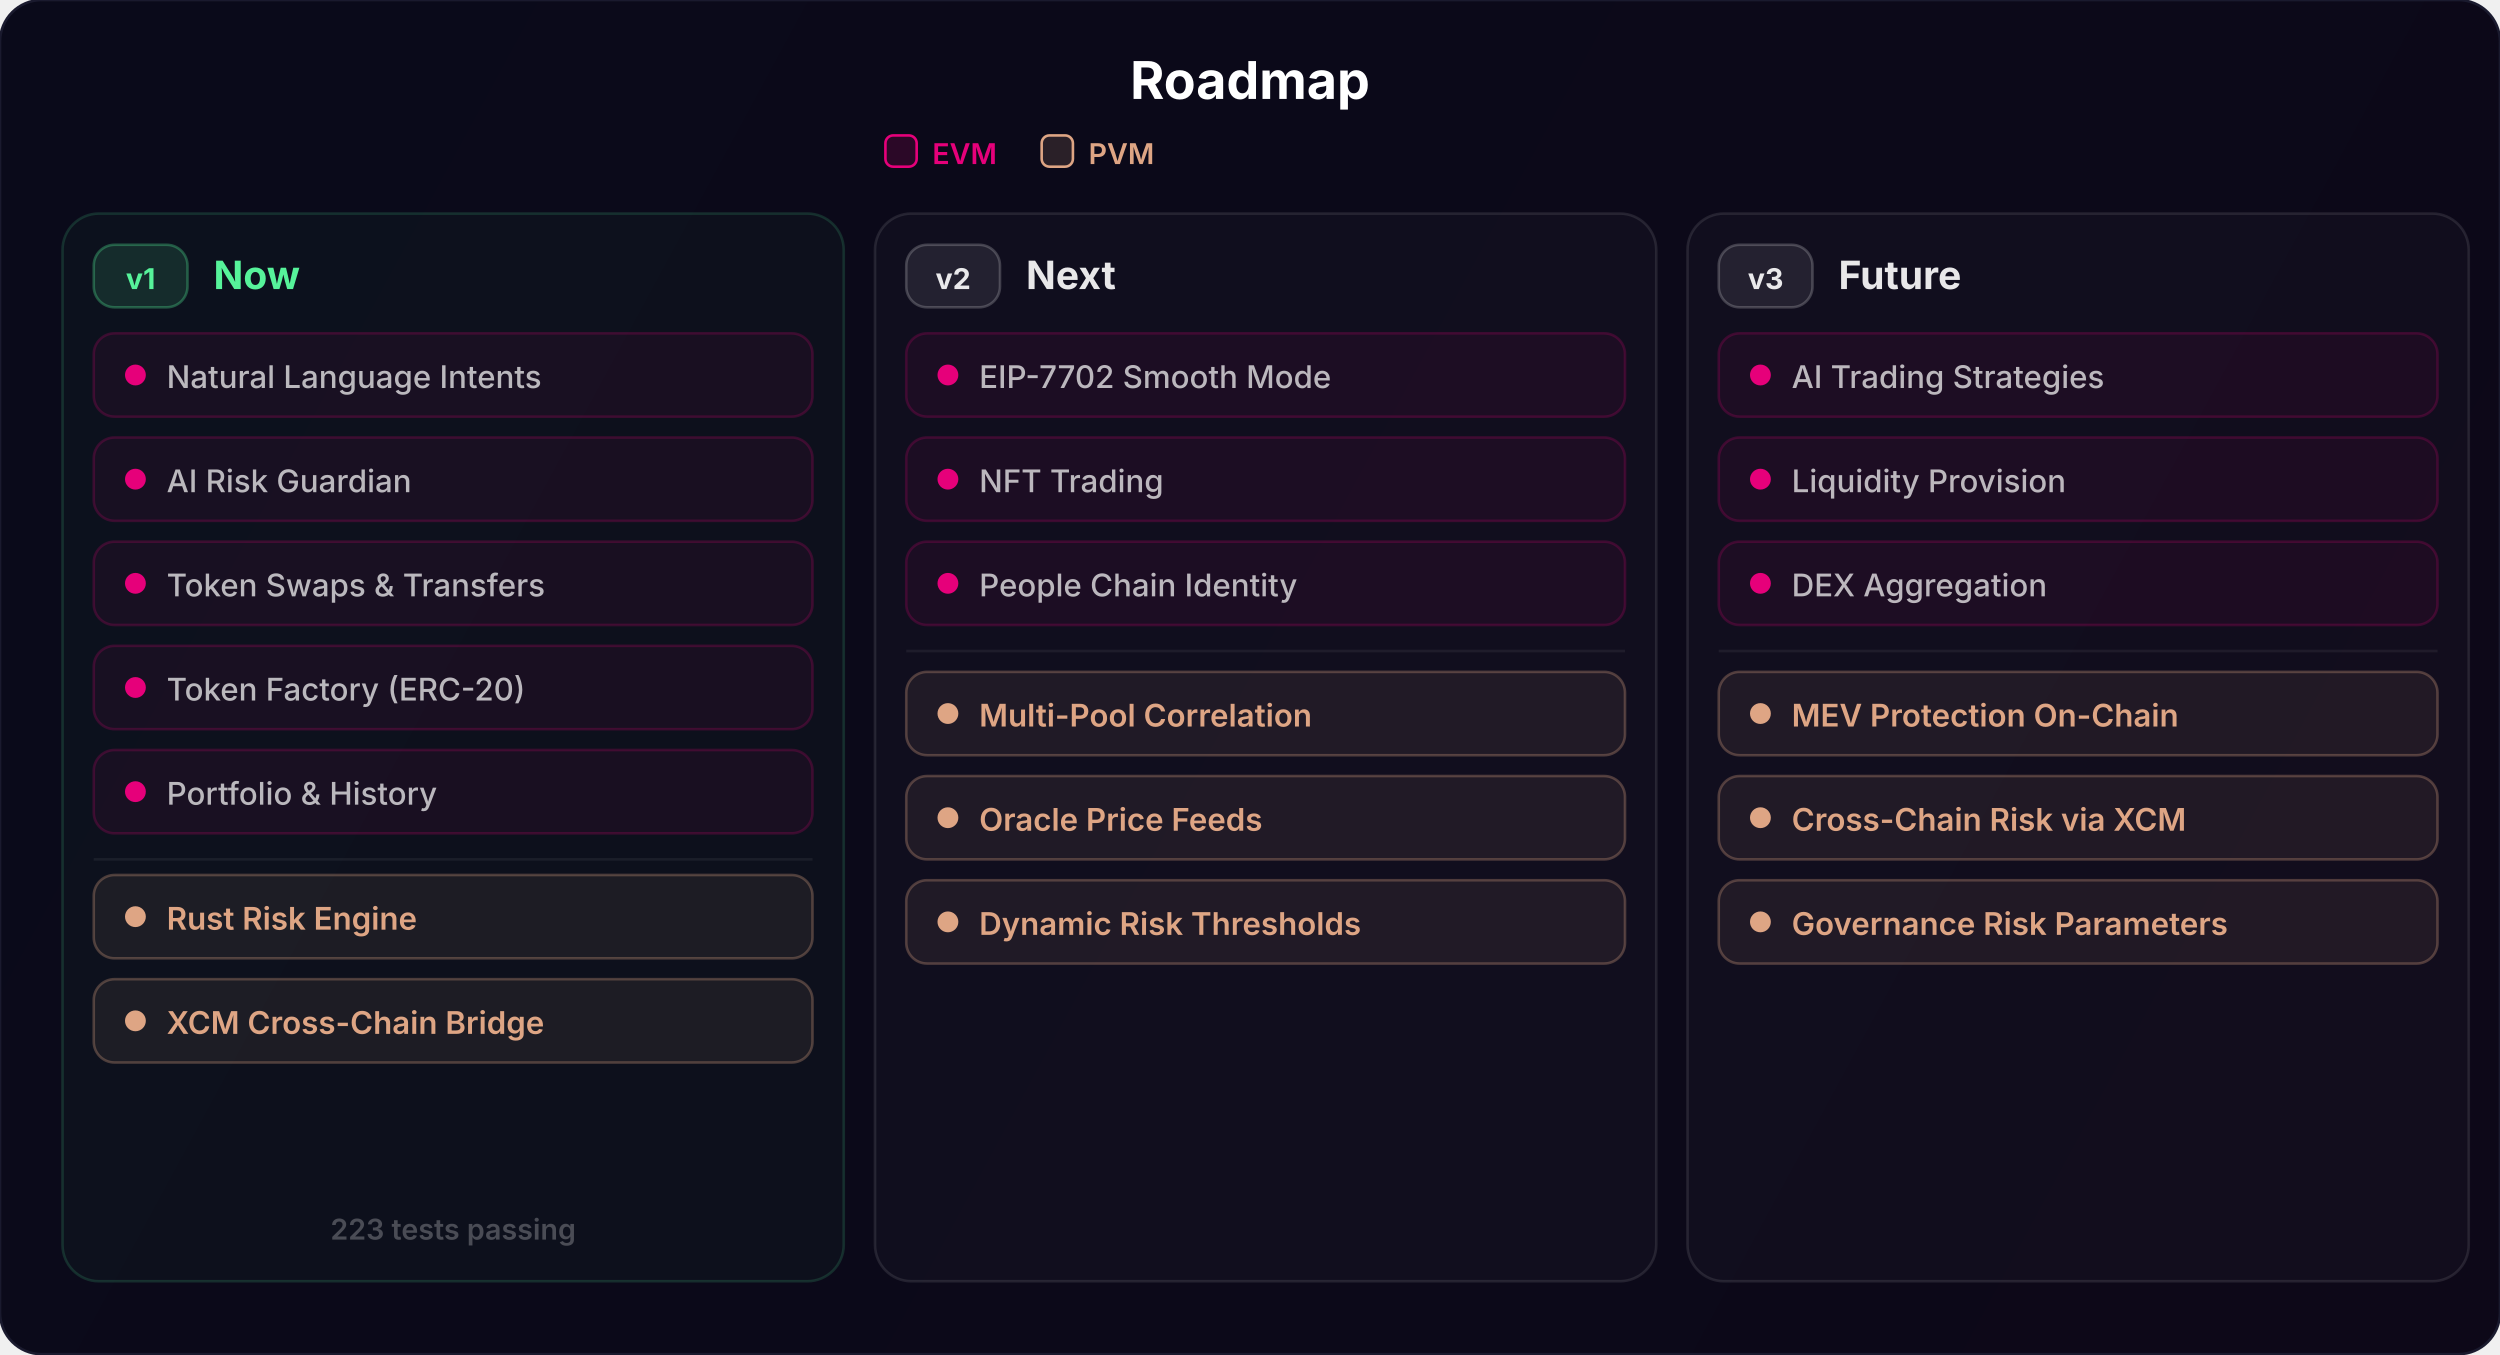
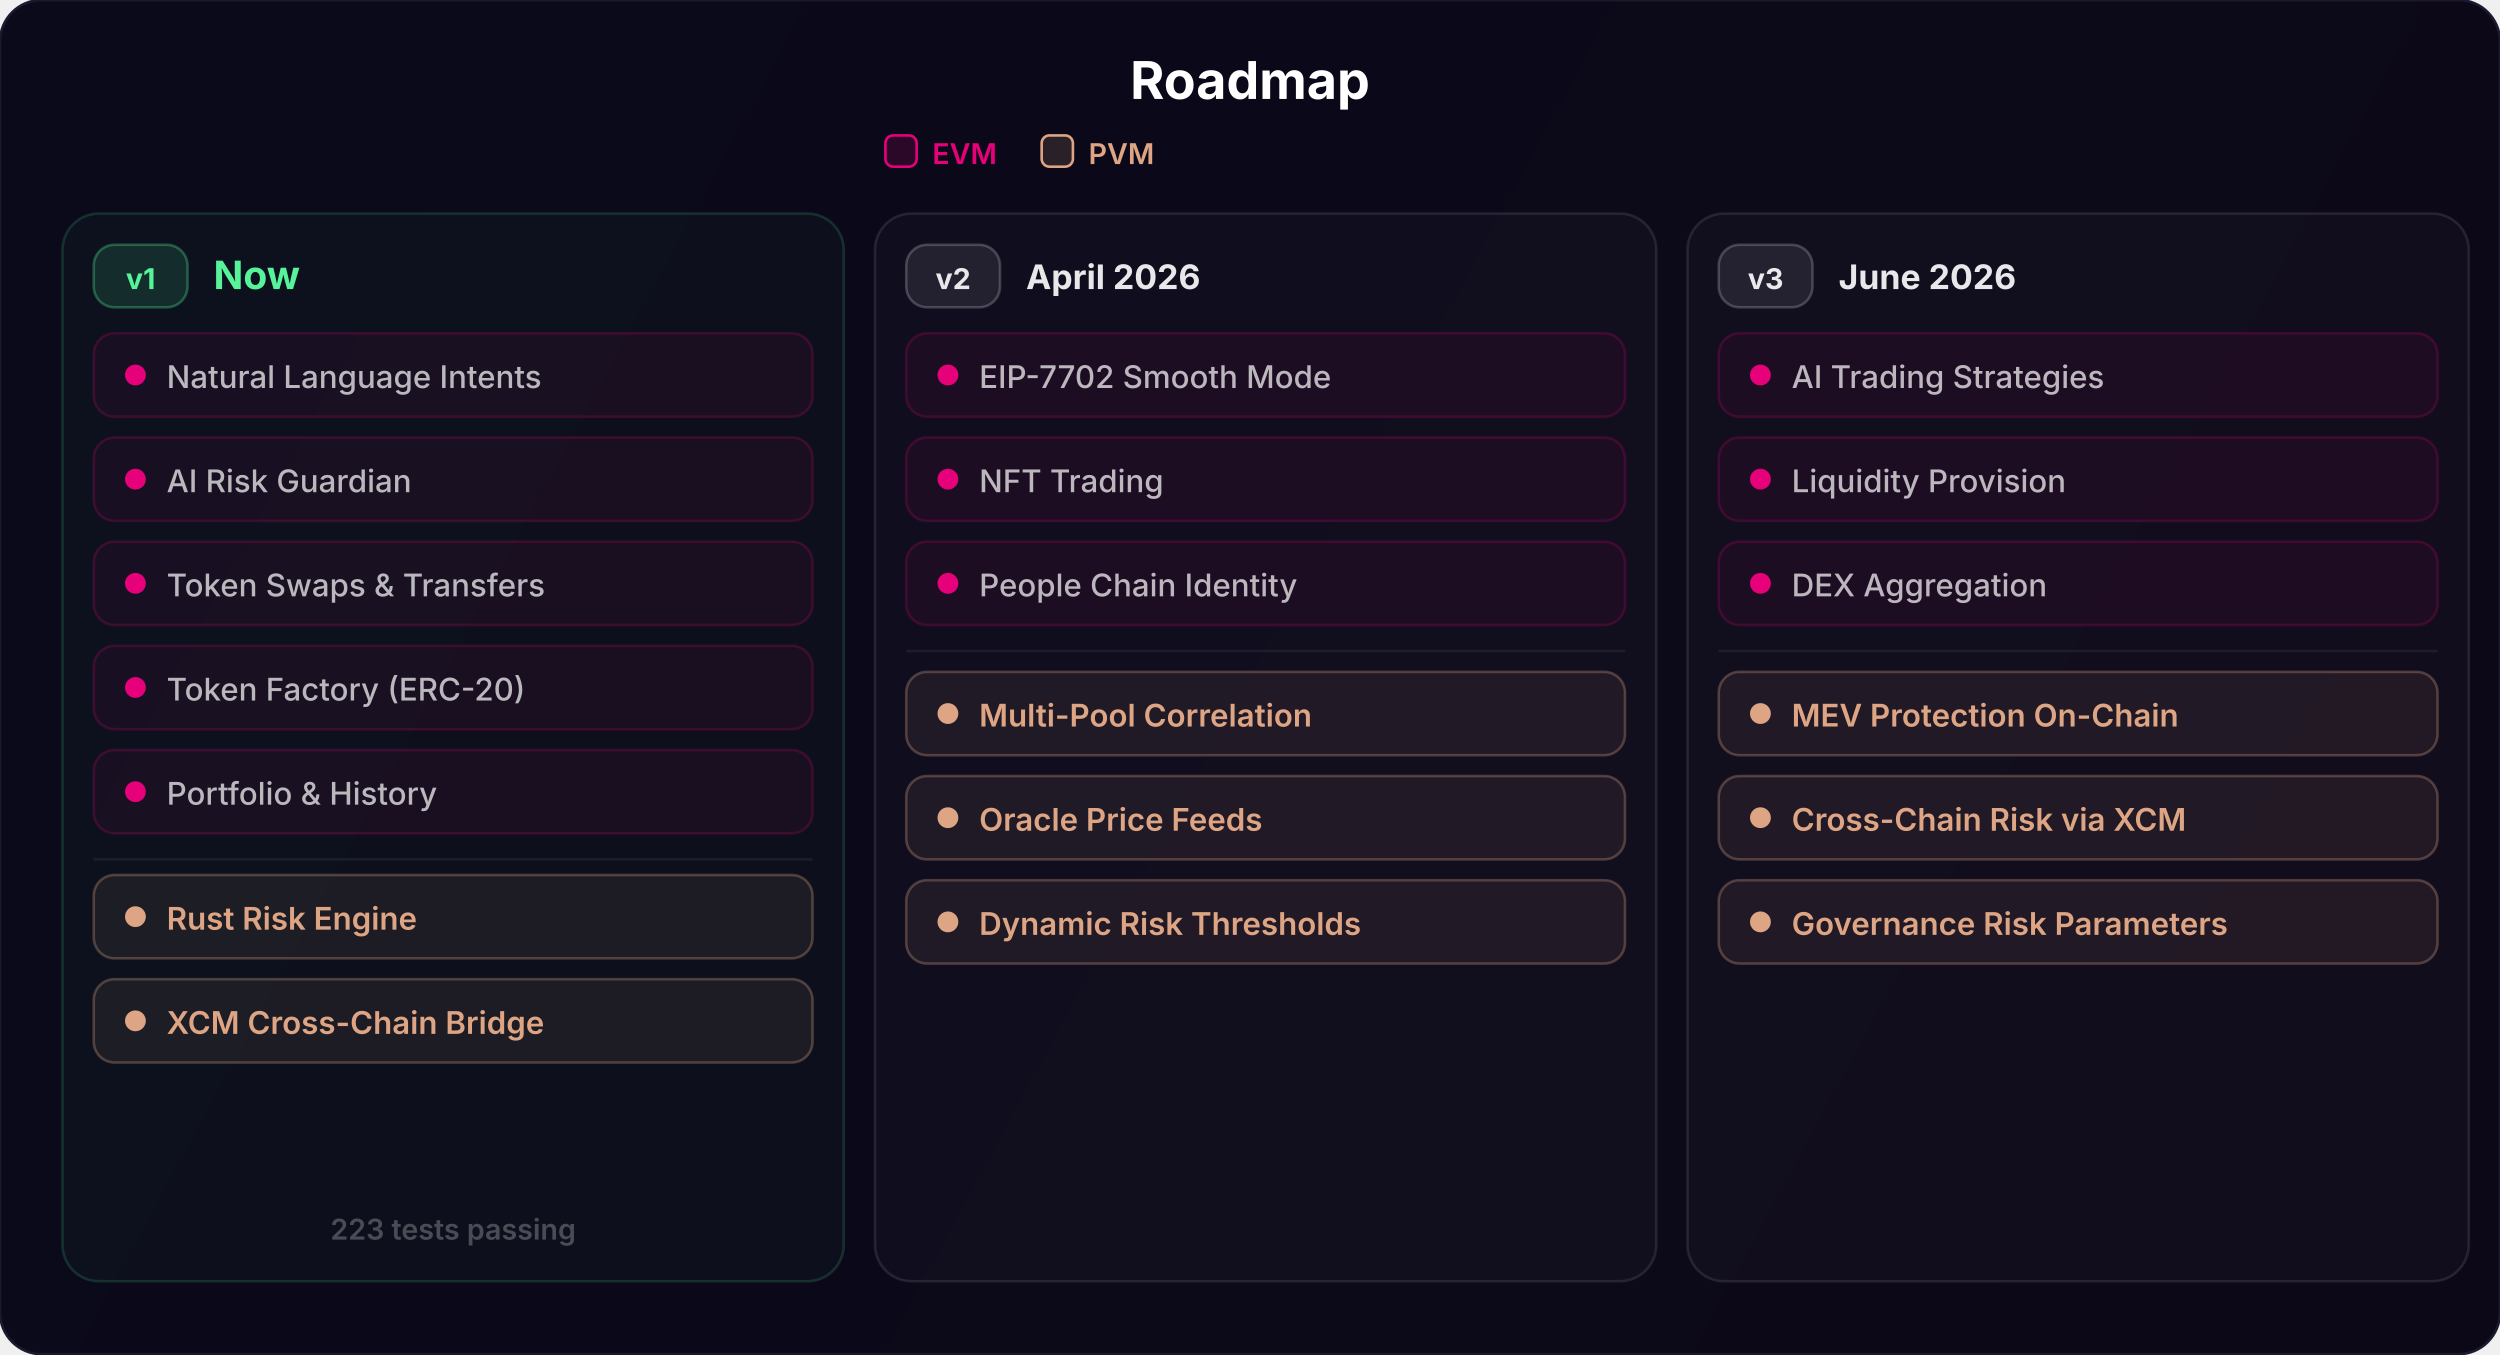
<svg xmlns="http://www.w3.org/2000/svg" viewBox="0 0 960 520" fill="none">
  <defs>
    <linearGradient id="bg" x1="0" y1="0" x2="960" y2="520" gradientUnits="userSpaceOnUse">
      <stop offset="0%" stop-color="#0a0a1a" />
      <stop offset="100%" stop-color="#0d0818" />
    </linearGradient>
  </defs>
  <rect width="960" height="520" rx="16" fill="url(#bg)" />
  <rect width="960" height="520" rx="16" stroke="#1a1a2e" stroke-width="1" fill="none" />
  <text x="480" y="38" text-anchor="middle" font-family="Inter,system-ui,sans-serif" font-size="20" font-weight="700" fill="#ffffff">Roadmap</text>
  <rect x="340" y="52" width="12" height="12" rx="3" fill="rgba(230,0,122,0.15)" stroke="#E6007A" stroke-width="1" />
  <text x="358" y="63" font-family="Inter,system-ui,sans-serif" font-size="11" font-weight="600" fill="#E6007A">EVM</text>
  <rect x="400" y="52" width="12" height="12" rx="3" fill="rgba(222,165,132,0.15)" stroke="#DEA584" stroke-width="1" />
  <text x="418" y="63" font-family="Inter,system-ui,sans-serif" font-size="11" font-weight="600" fill="#DEA584">PVM</text>
  <rect x="24" y="82" width="300" height="410" rx="14" fill="rgba(86,243,154,0.03)" stroke="rgba(86,243,154,0.15)" stroke-width="1" />
  <rect x="36" y="94" width="36" height="24" rx="8" fill="rgba(86,243,154,0.12)" stroke="rgba(86,243,154,0.3)" stroke-width="1" />
  <text x="54" y="111" text-anchor="middle" font-family="Inter,system-ui,sans-serif" font-size="11" font-weight="700" fill="#56F39A">v1</text>
  <text x="82" y="111" font-family="Inter,system-ui,sans-serif" font-size="15" font-weight="700" fill="#56F39A">Now</text>
  <rect x="36" y="128" width="276" height="32" rx="8" fill="rgba(230,0,122,0.06)" stroke="rgba(230,0,122,0.2)" stroke-width="1" />
  <circle cx="52" cy="144" r="4" fill="#E6007A" />
  <text x="64" y="149" font-family="Inter,system-ui,sans-serif" font-size="12" font-weight="500" fill="rgba(255,255,255,0.7)">Natural Language Intents</text>
  <rect x="36" y="168" width="276" height="32" rx="8" fill="rgba(230,0,122,0.06)" stroke="rgba(230,0,122,0.2)" stroke-width="1" />
  <circle cx="52" cy="184" r="4" fill="#E6007A" />
  <text x="64" y="189" font-family="Inter,system-ui,sans-serif" font-size="12" font-weight="500" fill="rgba(255,255,255,0.7)">AI Risk Guardian</text>
  <rect x="36" y="208" width="276" height="32" rx="8" fill="rgba(230,0,122,0.06)" stroke="rgba(230,0,122,0.2)" stroke-width="1" />
  <circle cx="52" cy="224" r="4" fill="#E6007A" />
  <text x="64" y="229" font-family="Inter,system-ui,sans-serif" font-size="12" font-weight="500" fill="rgba(255,255,255,0.7)">Token Swaps &amp; Transfers</text>
  <rect x="36" y="248" width="276" height="32" rx="8" fill="rgba(230,0,122,0.06)" stroke="rgba(230,0,122,0.2)" stroke-width="1" />
  <circle cx="52" cy="264" r="4" fill="#E6007A" />
  <text x="64" y="269" font-family="Inter,system-ui,sans-serif" font-size="12" font-weight="500" fill="rgba(255,255,255,0.7)">Token Factory (ERC-20)</text>
  <rect x="36" y="288" width="276" height="32" rx="8" fill="rgba(230,0,122,0.06)" stroke="rgba(230,0,122,0.2)" stroke-width="1" />
  <circle cx="52" cy="304" r="4" fill="#E6007A" />
  <text x="64" y="309" font-family="Inter,system-ui,sans-serif" font-size="12" font-weight="500" fill="rgba(255,255,255,0.7)">Portfolio &amp; History</text>
  <rect x="36" y="336" width="276" height="32" rx="8" fill="rgba(222,165,132,0.08)" stroke="rgba(222,165,132,0.3)" stroke-width="1" />
  <circle cx="52" cy="352" r="4" fill="#DEA584" />
  <text x="64" y="357" font-family="Inter,system-ui,sans-serif" font-size="12" font-weight="600" fill="#DEA584">Rust Risk Engine</text>
  <rect x="36" y="376" width="276" height="32" rx="8" fill="rgba(222,165,132,0.08)" stroke="rgba(222,165,132,0.3)" stroke-width="1" />
  <circle cx="52" cy="392" r="4" fill="#DEA584" />
  <text x="64" y="397" font-family="Inter,system-ui,sans-serif" font-size="12" font-weight="600" fill="#DEA584">XCM Cross-Chain Bridge</text>
  <line x1="36" y1="330" x2="312" y2="330" stroke="rgba(255,255,255,0.06)" stroke-width="1" />
  <text x="174" y="476" text-anchor="middle" font-family="Inter,system-ui,sans-serif" font-size="11" font-weight="600" fill="rgba(255,255,255,0.25)">223 tests passing</text>
  <rect x="336" y="82" width="300" height="410" rx="14" fill="rgba(255,255,255,0.02)" stroke="rgba(255,255,255,0.1)" stroke-width="1" />
  <rect x="348" y="94" width="36" height="24" rx="8" fill="rgba(255,255,255,0.08)" stroke="rgba(255,255,255,0.2)" stroke-width="1" />
  <text x="366" y="111" text-anchor="middle" font-family="Inter,system-ui,sans-serif" font-size="11" font-weight="700" fill="rgba(255,255,255,0.9)">v2</text>
-   <text x="394" y="111" font-family="Inter,system-ui,sans-serif" font-size="15" font-weight="700" fill="rgba(255,255,255,0.9)">Next</text>
+   <text x="394" y="111" font-family="Inter,system-ui,sans-serif" font-size="13" font-weight="700" fill="rgba(255,255,255,0.9)">April 2026</text>
  <rect x="348" y="128" width="276" height="32" rx="8" fill="rgba(230,0,122,0.06)" stroke="rgba(230,0,122,0.2)" stroke-width="1" />
  <circle cx="364" cy="144" r="4" fill="#E6007A" />
  <text x="376" y="149" font-family="Inter,system-ui,sans-serif" font-size="12" font-weight="500" fill="rgba(255,255,255,0.7)">EIP-7702 Smooth Mode</text>
  <rect x="348" y="168" width="276" height="32" rx="8" fill="rgba(230,0,122,0.06)" stroke="rgba(230,0,122,0.2)" stroke-width="1" />
  <circle cx="364" cy="184" r="4" fill="#E6007A" />
  <text x="376" y="189" font-family="Inter,system-ui,sans-serif" font-size="12" font-weight="500" fill="rgba(255,255,255,0.7)">NFT Trading</text>
  <rect x="348" y="208" width="276" height="32" rx="8" fill="rgba(230,0,122,0.06)" stroke="rgba(230,0,122,0.2)" stroke-width="1" />
  <circle cx="364" cy="224" r="4" fill="#E6007A" />
  <text x="376" y="229" font-family="Inter,system-ui,sans-serif" font-size="12" font-weight="500" fill="rgba(255,255,255,0.7)">People Chain Identity</text>
  <line x1="348" y1="250" x2="624" y2="250" stroke="rgba(255,255,255,0.06)" stroke-width="1" />
  <rect x="348" y="258" width="276" height="32" rx="8" fill="rgba(222,165,132,0.08)" stroke="rgba(222,165,132,0.3)" stroke-width="1" />
  <circle cx="364" cy="274" r="4" fill="#DEA584" />
  <text x="376" y="279" font-family="Inter,system-ui,sans-serif" font-size="12" font-weight="600" fill="#DEA584">Multi-Pool Correlation</text>
  <rect x="348" y="298" width="276" height="32" rx="8" fill="rgba(222,165,132,0.08)" stroke="rgba(222,165,132,0.3)" stroke-width="1" />
  <circle cx="364" cy="314" r="4" fill="#DEA584" />
  <text x="376" y="319" font-family="Inter,system-ui,sans-serif" font-size="12" font-weight="600" fill="#DEA584">Oracle Price Feeds</text>
  <rect x="348" y="338" width="276" height="32" rx="8" fill="rgba(222,165,132,0.08)" stroke="rgba(222,165,132,0.3)" stroke-width="1" />
  <circle cx="364" cy="354" r="4" fill="#DEA584" />
  <text x="376" y="359" font-family="Inter,system-ui,sans-serif" font-size="12" font-weight="600" fill="#DEA584">Dynamic Risk Thresholds</text>
  <rect x="648" y="82" width="300" height="410" rx="14" fill="rgba(255,255,255,0.02)" stroke="rgba(255,255,255,0.1)" stroke-width="1" />
  <rect x="660" y="94" width="36" height="24" rx="8" fill="rgba(255,255,255,0.08)" stroke="rgba(255,255,255,0.2)" stroke-width="1" />
  <text x="678" y="111" text-anchor="middle" font-family="Inter,system-ui,sans-serif" font-size="11" font-weight="700" fill="rgba(255,255,255,0.9)">v3</text>
-   <text x="706" y="111" font-family="Inter,system-ui,sans-serif" font-size="15" font-weight="700" fill="rgba(255,255,255,0.9)">Future</text>
+   <text x="706" y="111" font-family="Inter,system-ui,sans-serif" font-size="13" font-weight="700" fill="rgba(255,255,255,0.9)">June 2026</text>
  <rect x="660" y="128" width="276" height="32" rx="8" fill="rgba(230,0,122,0.06)" stroke="rgba(230,0,122,0.2)" stroke-width="1" />
  <circle cx="676" cy="144" r="4" fill="#E6007A" />
  <text x="688" y="149" font-family="Inter,system-ui,sans-serif" font-size="12" font-weight="500" fill="rgba(255,255,255,0.7)">AI Trading Strategies</text>
  <rect x="660" y="168" width="276" height="32" rx="8" fill="rgba(230,0,122,0.06)" stroke="rgba(230,0,122,0.2)" stroke-width="1" />
  <circle cx="676" cy="184" r="4" fill="#E6007A" />
  <text x="688" y="189" font-family="Inter,system-ui,sans-serif" font-size="12" font-weight="500" fill="rgba(255,255,255,0.7)">Liquidity Provision</text>
  <rect x="660" y="208" width="276" height="32" rx="8" fill="rgba(230,0,122,0.06)" stroke="rgba(230,0,122,0.2)" stroke-width="1" />
  <circle cx="676" cy="224" r="4" fill="#E6007A" />
  <text x="688" y="229" font-family="Inter,system-ui,sans-serif" font-size="12" font-weight="500" fill="rgba(255,255,255,0.7)">DEX Aggregation</text>
  <line x1="660" y1="250" x2="936" y2="250" stroke="rgba(255,255,255,0.06)" stroke-width="1" />
  <rect x="660" y="258" width="276" height="32" rx="8" fill="rgba(222,165,132,0.08)" stroke="rgba(222,165,132,0.3)" stroke-width="1" />
  <circle cx="676" cy="274" r="4" fill="#DEA584" />
  <text x="688" y="279" font-family="Inter,system-ui,sans-serif" font-size="12" font-weight="600" fill="#DEA584">MEV Protection On-Chain</text>
  <rect x="660" y="298" width="276" height="32" rx="8" fill="rgba(222,165,132,0.08)" stroke="rgba(222,165,132,0.3)" stroke-width="1" />
  <circle cx="676" cy="314" r="4" fill="#DEA584" />
  <text x="688" y="319" font-family="Inter,system-ui,sans-serif" font-size="12" font-weight="600" fill="#DEA584">Cross-Chain Risk via XCM</text>
  <rect x="660" y="338" width="276" height="32" rx="8" fill="rgba(222,165,132,0.08)" stroke="rgba(222,165,132,0.3)" stroke-width="1" />
  <circle cx="676" cy="354" r="4" fill="#DEA584" />
  <text x="688" y="359" font-family="Inter,system-ui,sans-serif" font-size="12" font-weight="600" fill="#DEA584">Governance Risk Parameters</text>
</svg>
